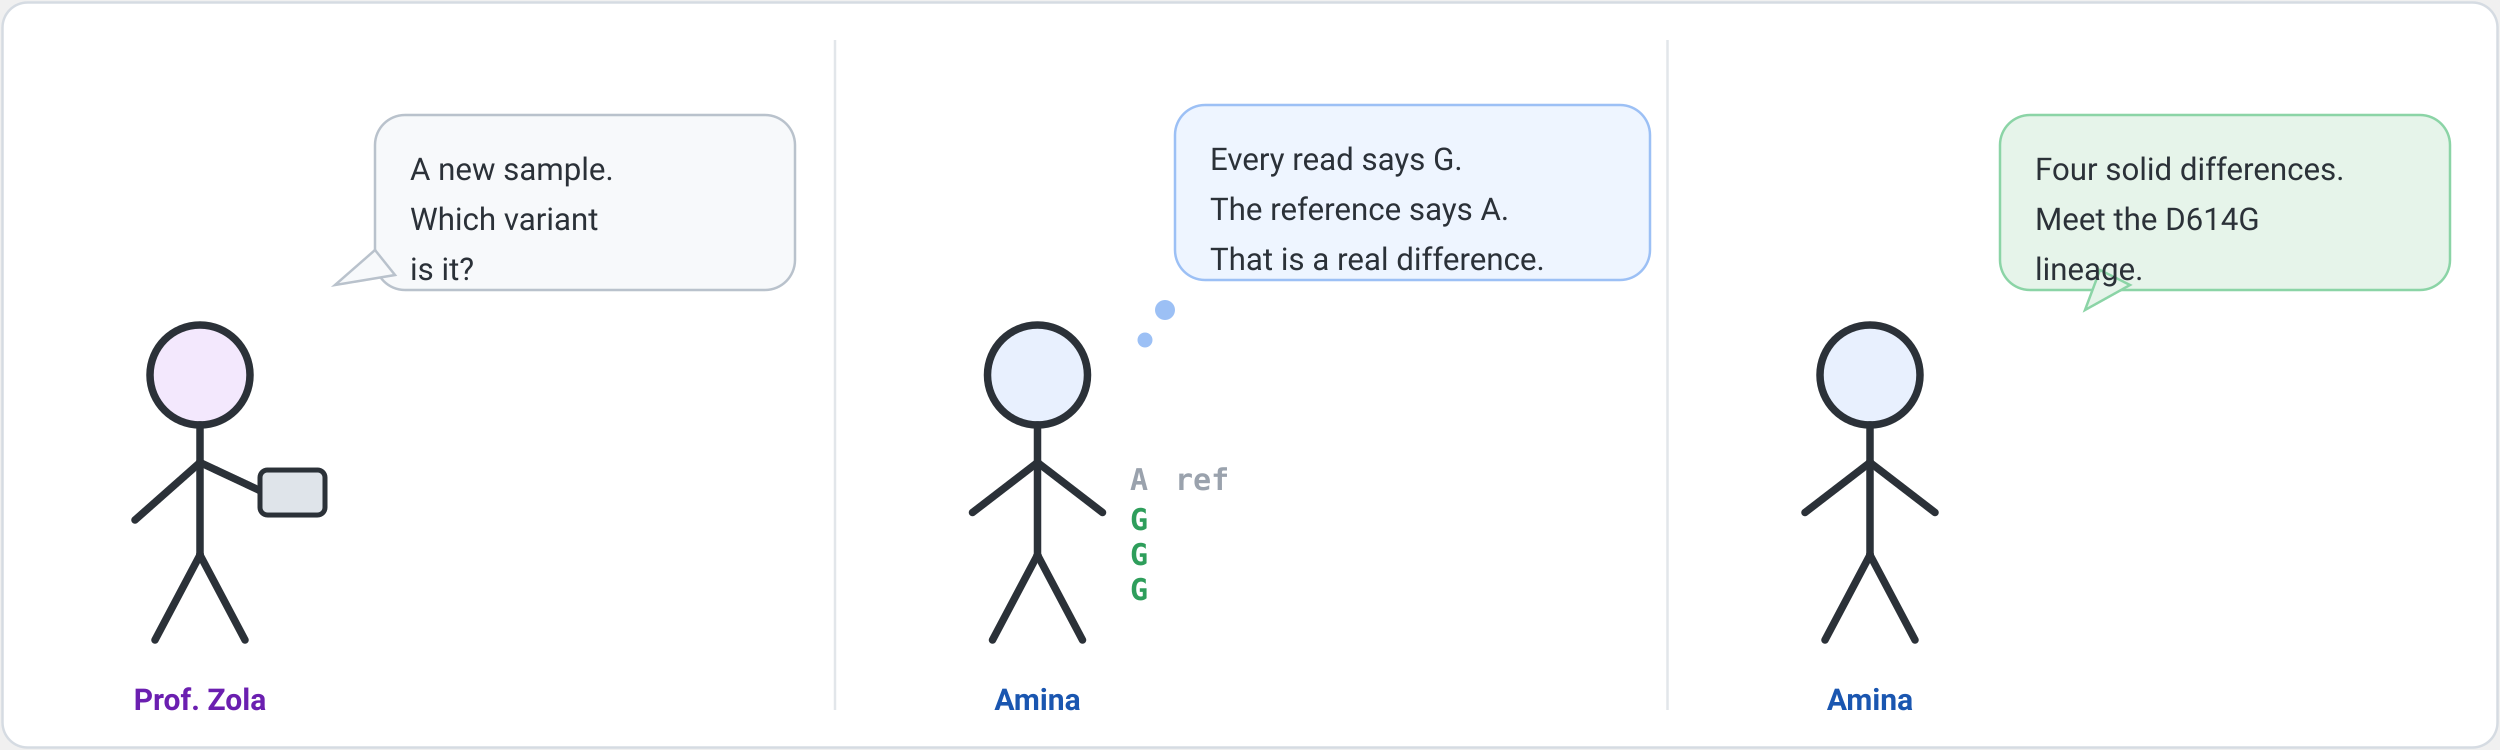
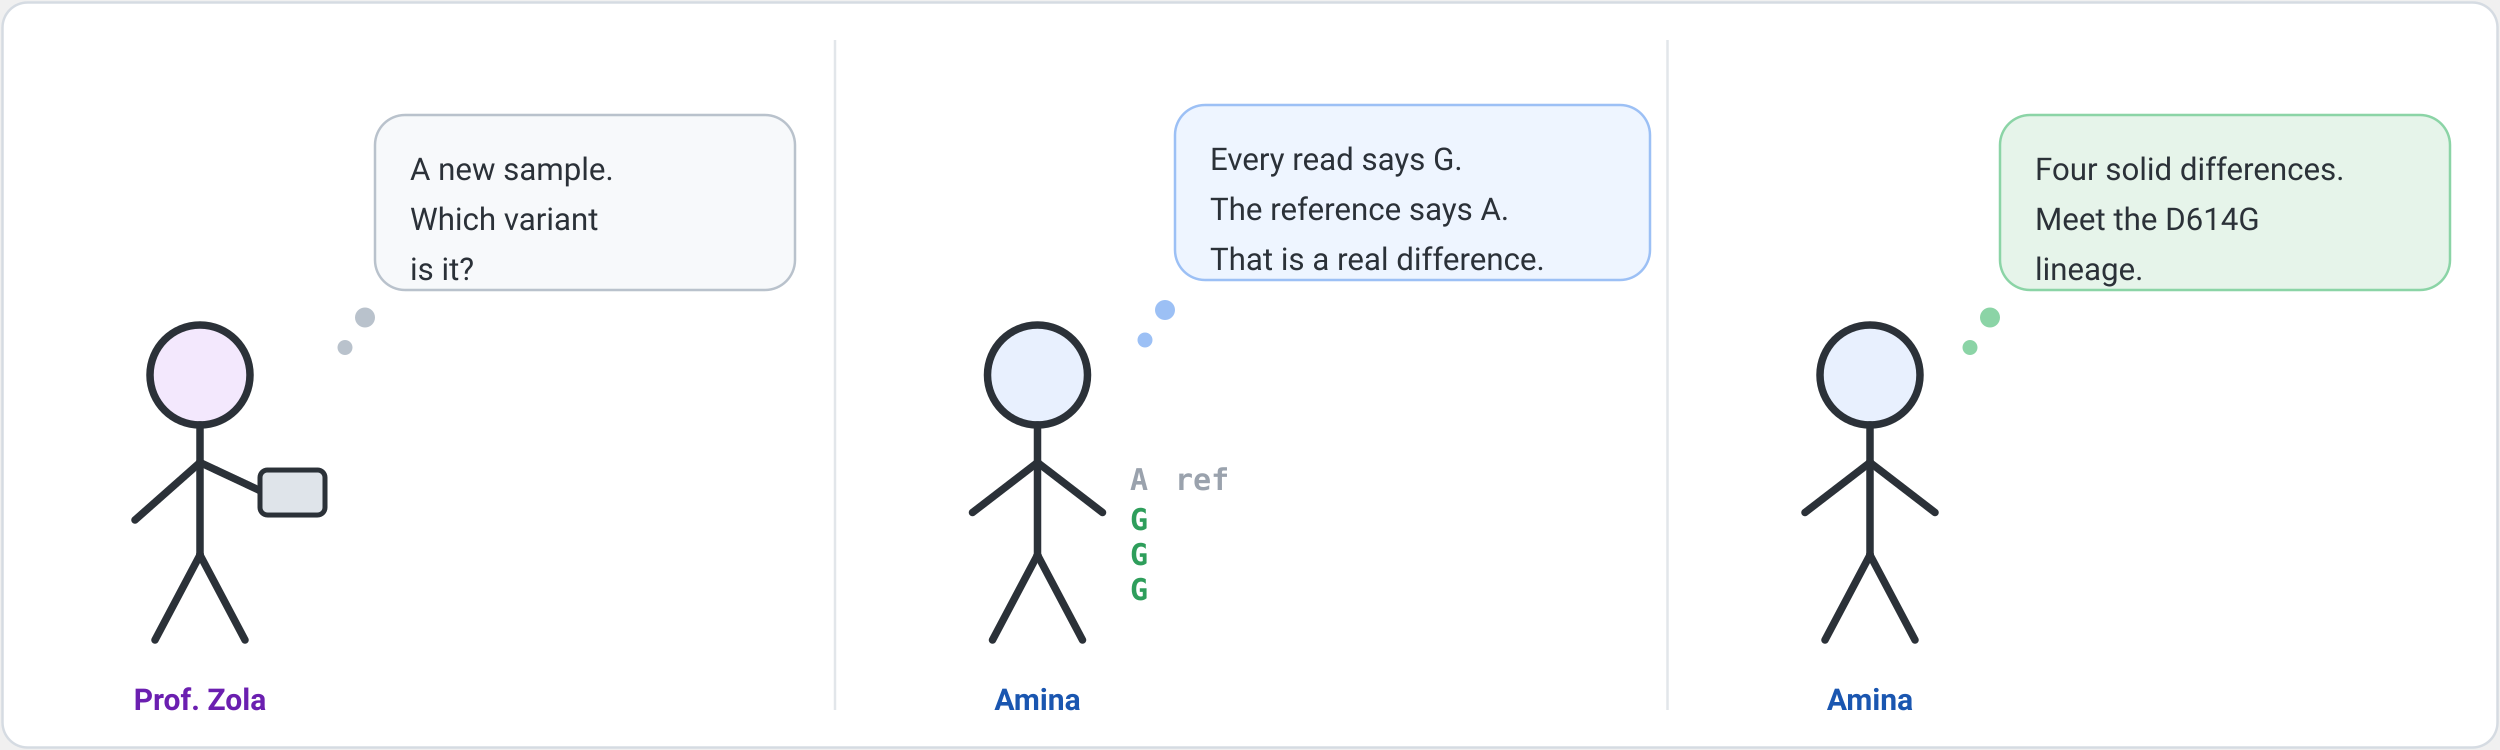
<svg xmlns="http://www.w3.org/2000/svg" viewBox="0 0 1000 300" font-family="-apple-system, Segoe UI, Roboto, Helvetica, Arial, sans-serif" role="img" aria-label="Three-panel stick-figure comic. Prof. Zola hands Amina a new sample and asks which variant it is. Amina notices a column where every read says G while the reference says A, a real difference. She concludes it carries four solid differences, the D614G lineage.">
  <rect x="1" y="1" width="998" height="298" rx="10" fill="#ffffff" stroke="#d5dbe2" />
  <line x1="334" y1="16" x2="334" y2="284" stroke="#e2e6ea" />
  <line x1="667" y1="16" x2="667" y2="284" stroke="#e2e6ea" />
  <g stroke="#2b3138" stroke-width="3" fill="none" stroke-linecap="round">
    <circle cx="80" cy="150" r="20" fill="#f3e8fd" />
    <line x1="80" y1="170" x2="80" y2="222" />
    <line x1="80" y1="185" x2="54" y2="208" />
    <line x1="80" y1="185" x2="112" y2="200" />
    <line x1="80" y1="222" x2="62" y2="256" />
    <line x1="80" y1="222" x2="98" y2="256" />
  </g>
  <rect x="104" y="188" width="26" height="18" rx="3" fill="#dfe4ea" stroke="#2b3138" stroke-width="2" />
  <text x="80" y="284" text-anchor="middle" font-size="12" font-weight="700" fill="#6b1fb0">Prof. Zola</text>
  <g>
    <rect x="150" y="46" width="168" height="70" rx="12" fill="#f7f9fb" stroke="#b9c2cc" />
-     <path d="M150 100 l-16 14 l24 -4 z" fill="#f7f9fb" stroke="#b9c2cc" />
+     <circle cx="146" cy="127" r="4" fill="#b9c2cc" />
+     <circle cx="138" cy="139" r="3" fill="#b9c2cc" />
    <text x="164" y="72" font-size="12.5" fill="#2b3138">A new sample.</text>
    <text x="164" y="92" font-size="12.5" fill="#2b3138">Which variant</text>
    <text x="164" y="112" font-size="12.5" fill="#2b3138">is it?</text>
  </g>
  <g stroke="#2b3138" stroke-width="3" fill="none" stroke-linecap="round">
    <circle cx="415" cy="150" r="20" fill="#e8f0fe" />
    <line x1="415" y1="170" x2="415" y2="222" />
    <line x1="415" y1="185" x2="389" y2="205" />
    <line x1="415" y1="185" x2="441" y2="205" />
    <line x1="415" y1="222" x2="397" y2="256" />
    <line x1="415" y1="222" x2="433" y2="256" />
  </g>
  <g font-size="12" font-weight="700" font-family="monospace">
    <text x="452" y="196" fill="#9aa2ad">A</text>
    <text x="470" y="196" fill="#9aa2ad">ref</text>
    <text x="452" y="212" fill="#2e9e5b">G</text>
    <text x="452" y="226" fill="#2e9e5b">G</text>
    <text x="452" y="240" fill="#2e9e5b">G</text>
  </g>
  <text x="415" y="284" text-anchor="middle" font-size="12" font-weight="700" fill="#1a56b0">Amina</text>
  <g>
    <rect x="470" y="42" width="190" height="70" rx="12" fill="#eef5ff" stroke="#9cc0f5" />
    <circle cx="466" cy="124" r="4" fill="#9cc0f5" />
    <circle cx="458" cy="136" r="3" fill="#9cc0f5" />
    <text x="484" y="68" font-size="12.5" fill="#2b3138">Every read says G.</text>
    <text x="484" y="88" font-size="12.5" fill="#2b3138">The reference says A.</text>
    <text x="484" y="108" font-size="12.5" fill="#2b3138">That is a real difference.</text>
  </g>
  <g stroke="#2b3138" stroke-width="3" fill="none" stroke-linecap="round">
    <circle cx="748" cy="150" r="20" fill="#e8f0fe" />
    <line x1="748" y1="170" x2="748" y2="222" />
    <line x1="748" y1="185" x2="722" y2="205" />
    <line x1="748" y1="185" x2="774" y2="205" />
    <line x1="748" y1="222" x2="730" y2="256" />
    <line x1="748" y1="222" x2="766" y2="256" />
  </g>
  <text x="748" y="284" text-anchor="middle" font-size="12" font-weight="700" fill="#1a56b0">Amina</text>
  <g>
    <rect x="800" y="46" width="180" height="70" rx="12" fill="#e6f4ea" stroke="#8bd4a6" />
-     <path d="M840 108 l-6 16 l18 -10 z" fill="#e6f4ea" stroke="#8bd4a6" />
+     <circle cx="796" cy="127" r="4" fill="#8bd4a6" />
+     <circle cx="788" cy="139" r="3" fill="#8bd4a6" />
    <text x="814" y="72" font-size="12.5" fill="#2b3138">Four solid differences.</text>
    <text x="814" y="92" font-size="12.5" fill="#2b3138">Meet the D614G</text>
    <text x="814" y="112" font-size="12.5" fill="#2b3138">lineage.</text>
  </g>
</svg>
